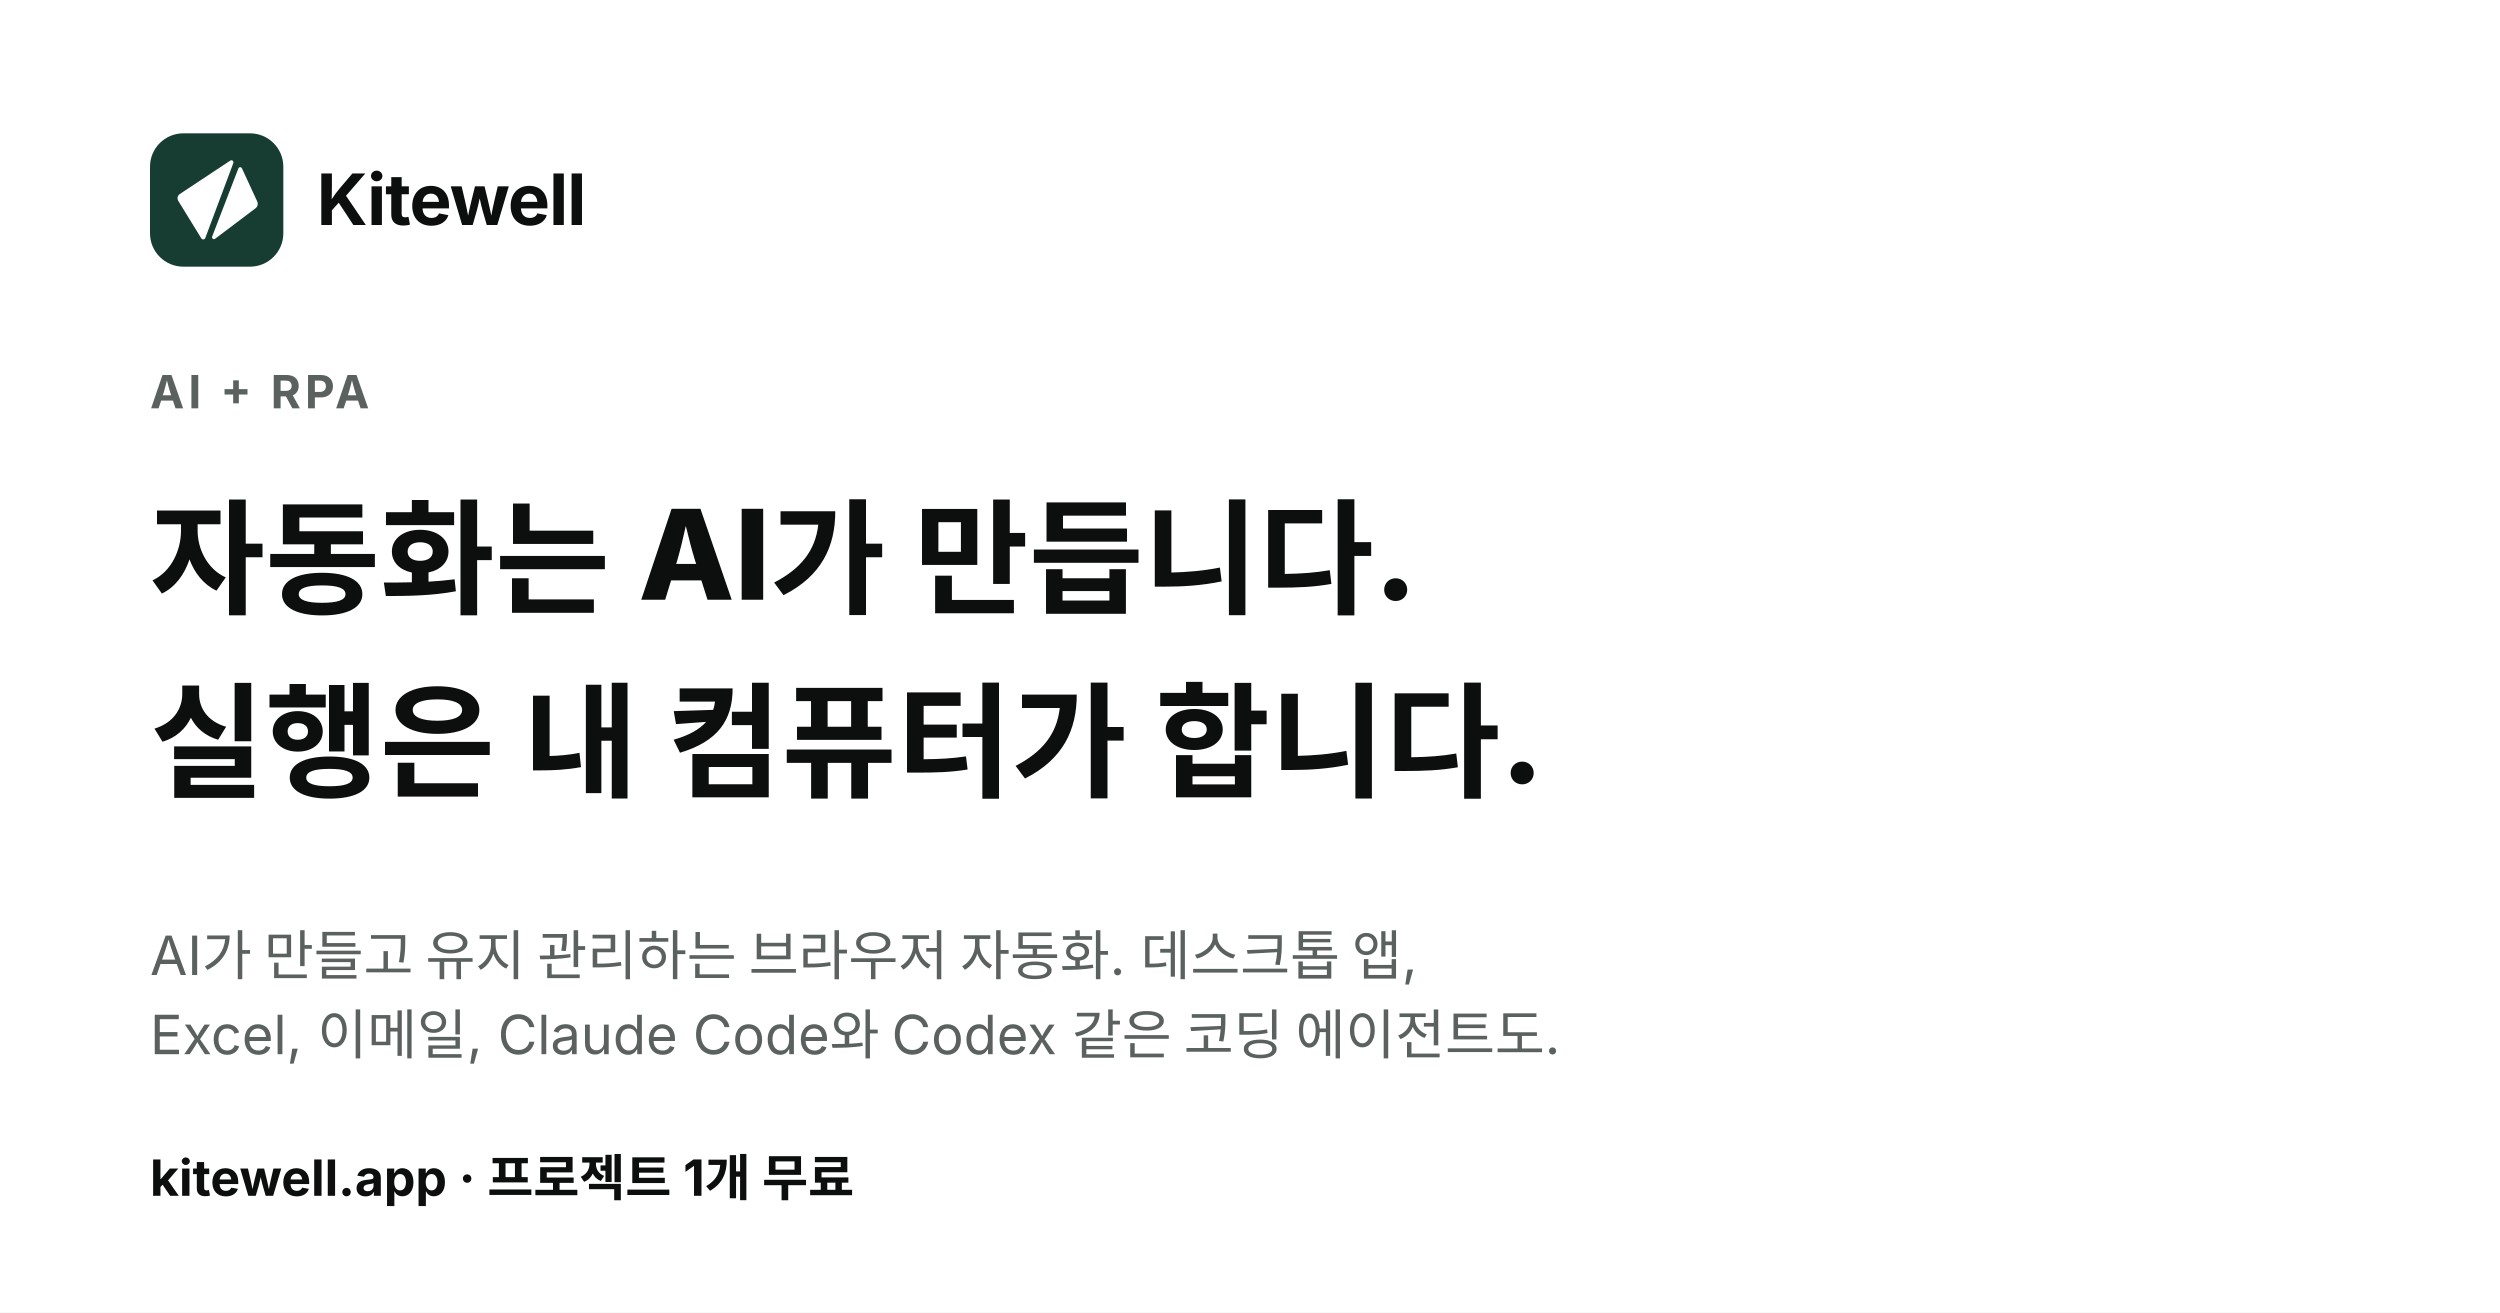
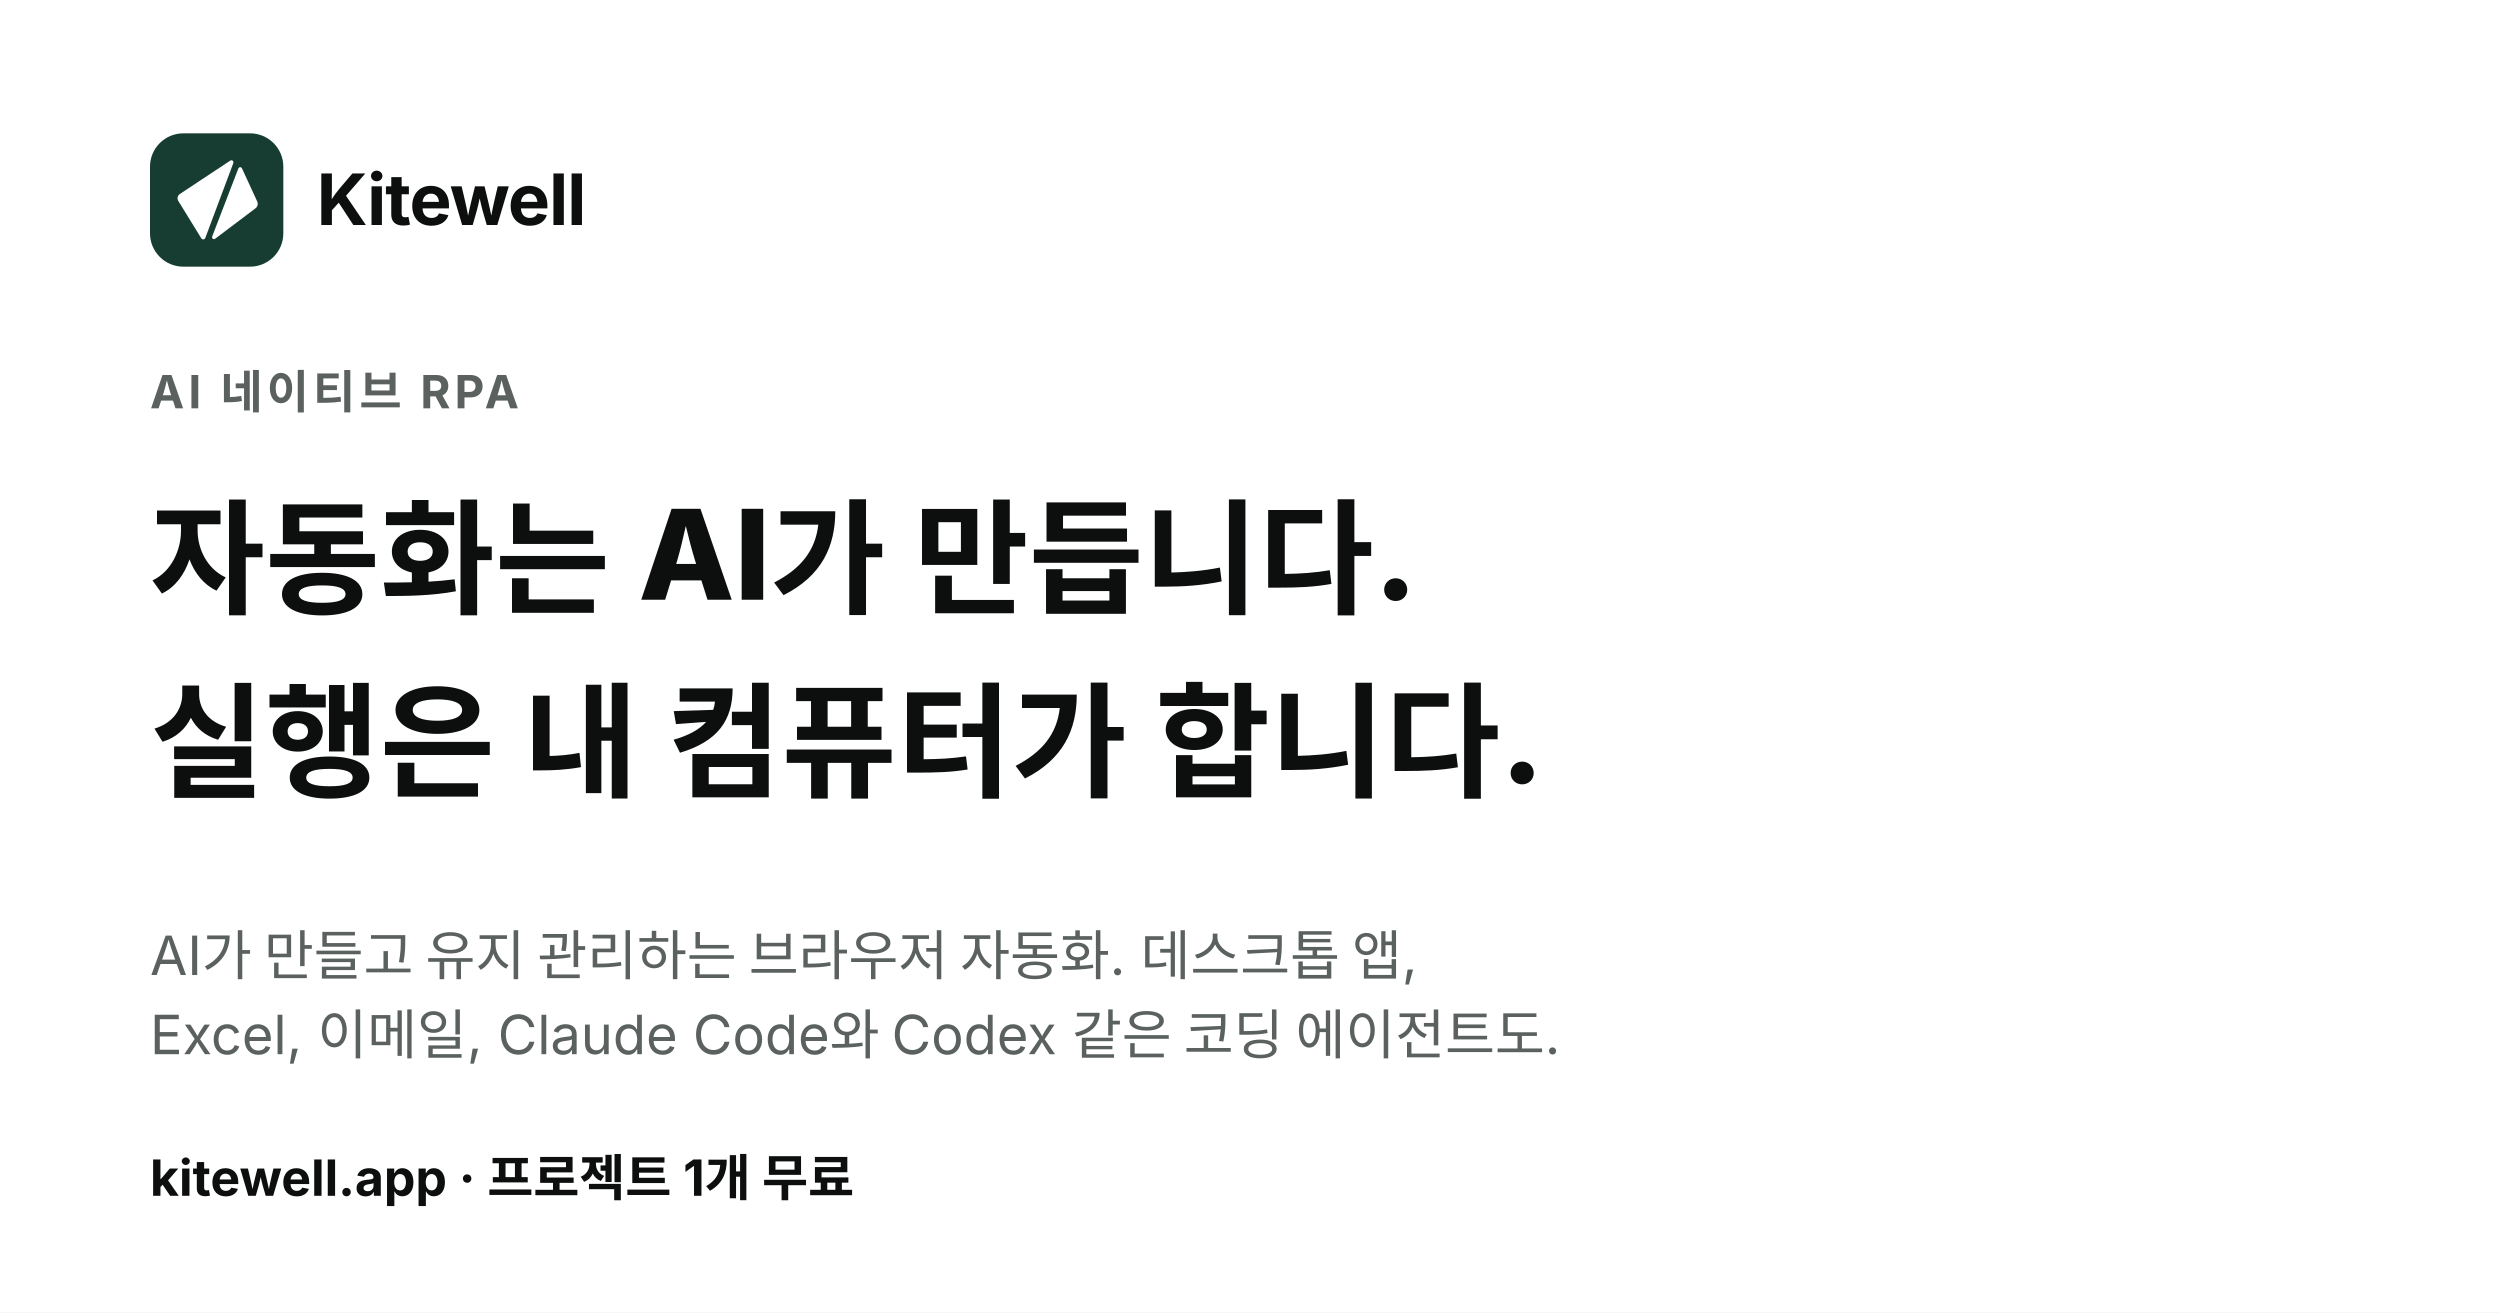
<svg xmlns="http://www.w3.org/2000/svg" width="1200" height="630" viewBox="0 0 1200 630">
  <rect width="1200" height="630" fill="#ffffff" />
  <svg x="72" y="64" width="64" height="64" viewBox="0 0 64 64">
    <rect width="64" height="64" rx="16" fill="#173d33" />
    <g transform="translate(10 10) scale(.6875)" fill="#ffffff">
      <path d="M41.5 4.5C42.7 3.7 44.1 4.9 43.6 6.3L24.1 58.4C23.7 59.7 22 59.9 21.3 58.8L5.3 32.8C4.2 31.1 4.6 28.9 6.3 27.8Z" />
      <path d="M47.1 10.1C47.6 8.8 49.1 8.7 49.7 10L60.3 33C61.1 34.7 60.6 36.7 59.1 37.8L31 59C29.8 59.9 28.4 58.8 28.9 57.4Z" />
    </g>
  </svg>
  <text x="152" y="108" fill="#0c0f0e" font-family="-apple-system, BlinkMacSystemFont, &quot;Apple SD Gothic Neo&quot;, &quot;Malgun Gothic&quot;, sans-serif" font-size="34" font-weight="700" letter-spacing="-0.5">Kitewell</text>
-   <text x="72" y="196" fill="#5a615e" font-family="-apple-system, BlinkMacSystemFont, &quot;Apple SD Gothic Neo&quot;, &quot;Malgun Gothic&quot;, sans-serif" font-size="22" font-weight="650" letter-spacing="2">AI + RPA</text>
+   <text x="72" y="196" fill="#5a615e" font-family="-apple-system, BlinkMacSystemFont, &quot;Apple SD Gothic Neo&quot;, &quot;Malgun Gothic&quot;, sans-serif" font-size="22" font-weight="650" letter-spacing="2">AI 네이티브 RPA</text>
  <text x="72" y="290" fill="#0c0f0e" font-family="-apple-system, BlinkMacSystemFont, &quot;Apple SD Gothic Neo&quot;, &quot;Malgun Gothic&quot;, sans-serif" font-size="60" font-weight="800">자동화는 AI가 만듭니다.</text>
  <text x="72" y="378" fill="#0c0f0e" font-family="-apple-system, BlinkMacSystemFont, &quot;Apple SD Gothic Neo&quot;, &quot;Malgun Gothic&quot;, sans-serif" font-size="60" font-weight="800">실행은 내 컴퓨터가 합니다.</text>
  <text x="72" y="468" fill="#5a615e" font-family="-apple-system, BlinkMacSystemFont, &quot;Apple SD Gothic Neo&quot;, &quot;Malgun Gothic&quot;, sans-serif" font-size="26">AI가 만들고 유지 관리하는 브라우저 자동화. 데스크톱 앱,</text>
  <text x="72" y="506" fill="#5a615e" font-family="-apple-system, BlinkMacSystemFont, &quot;Apple SD Gothic Neo&quot;, &quot;Malgun Gothic&quot;, sans-serif" font-size="26">Excel, 이메일, Claude Code와 Codex 같은 코딩 에이전트도.</text>
  <text x="72" y="574" fill="#0c0f0e" font-family="-apple-system, BlinkMacSystemFont, &quot;Apple SD Gothic Neo&quot;, &quot;Malgun Gothic&quot;, sans-serif" font-size="24" font-weight="650">kitewell.app · 프로젝트 1개 무료</text>
</svg>
